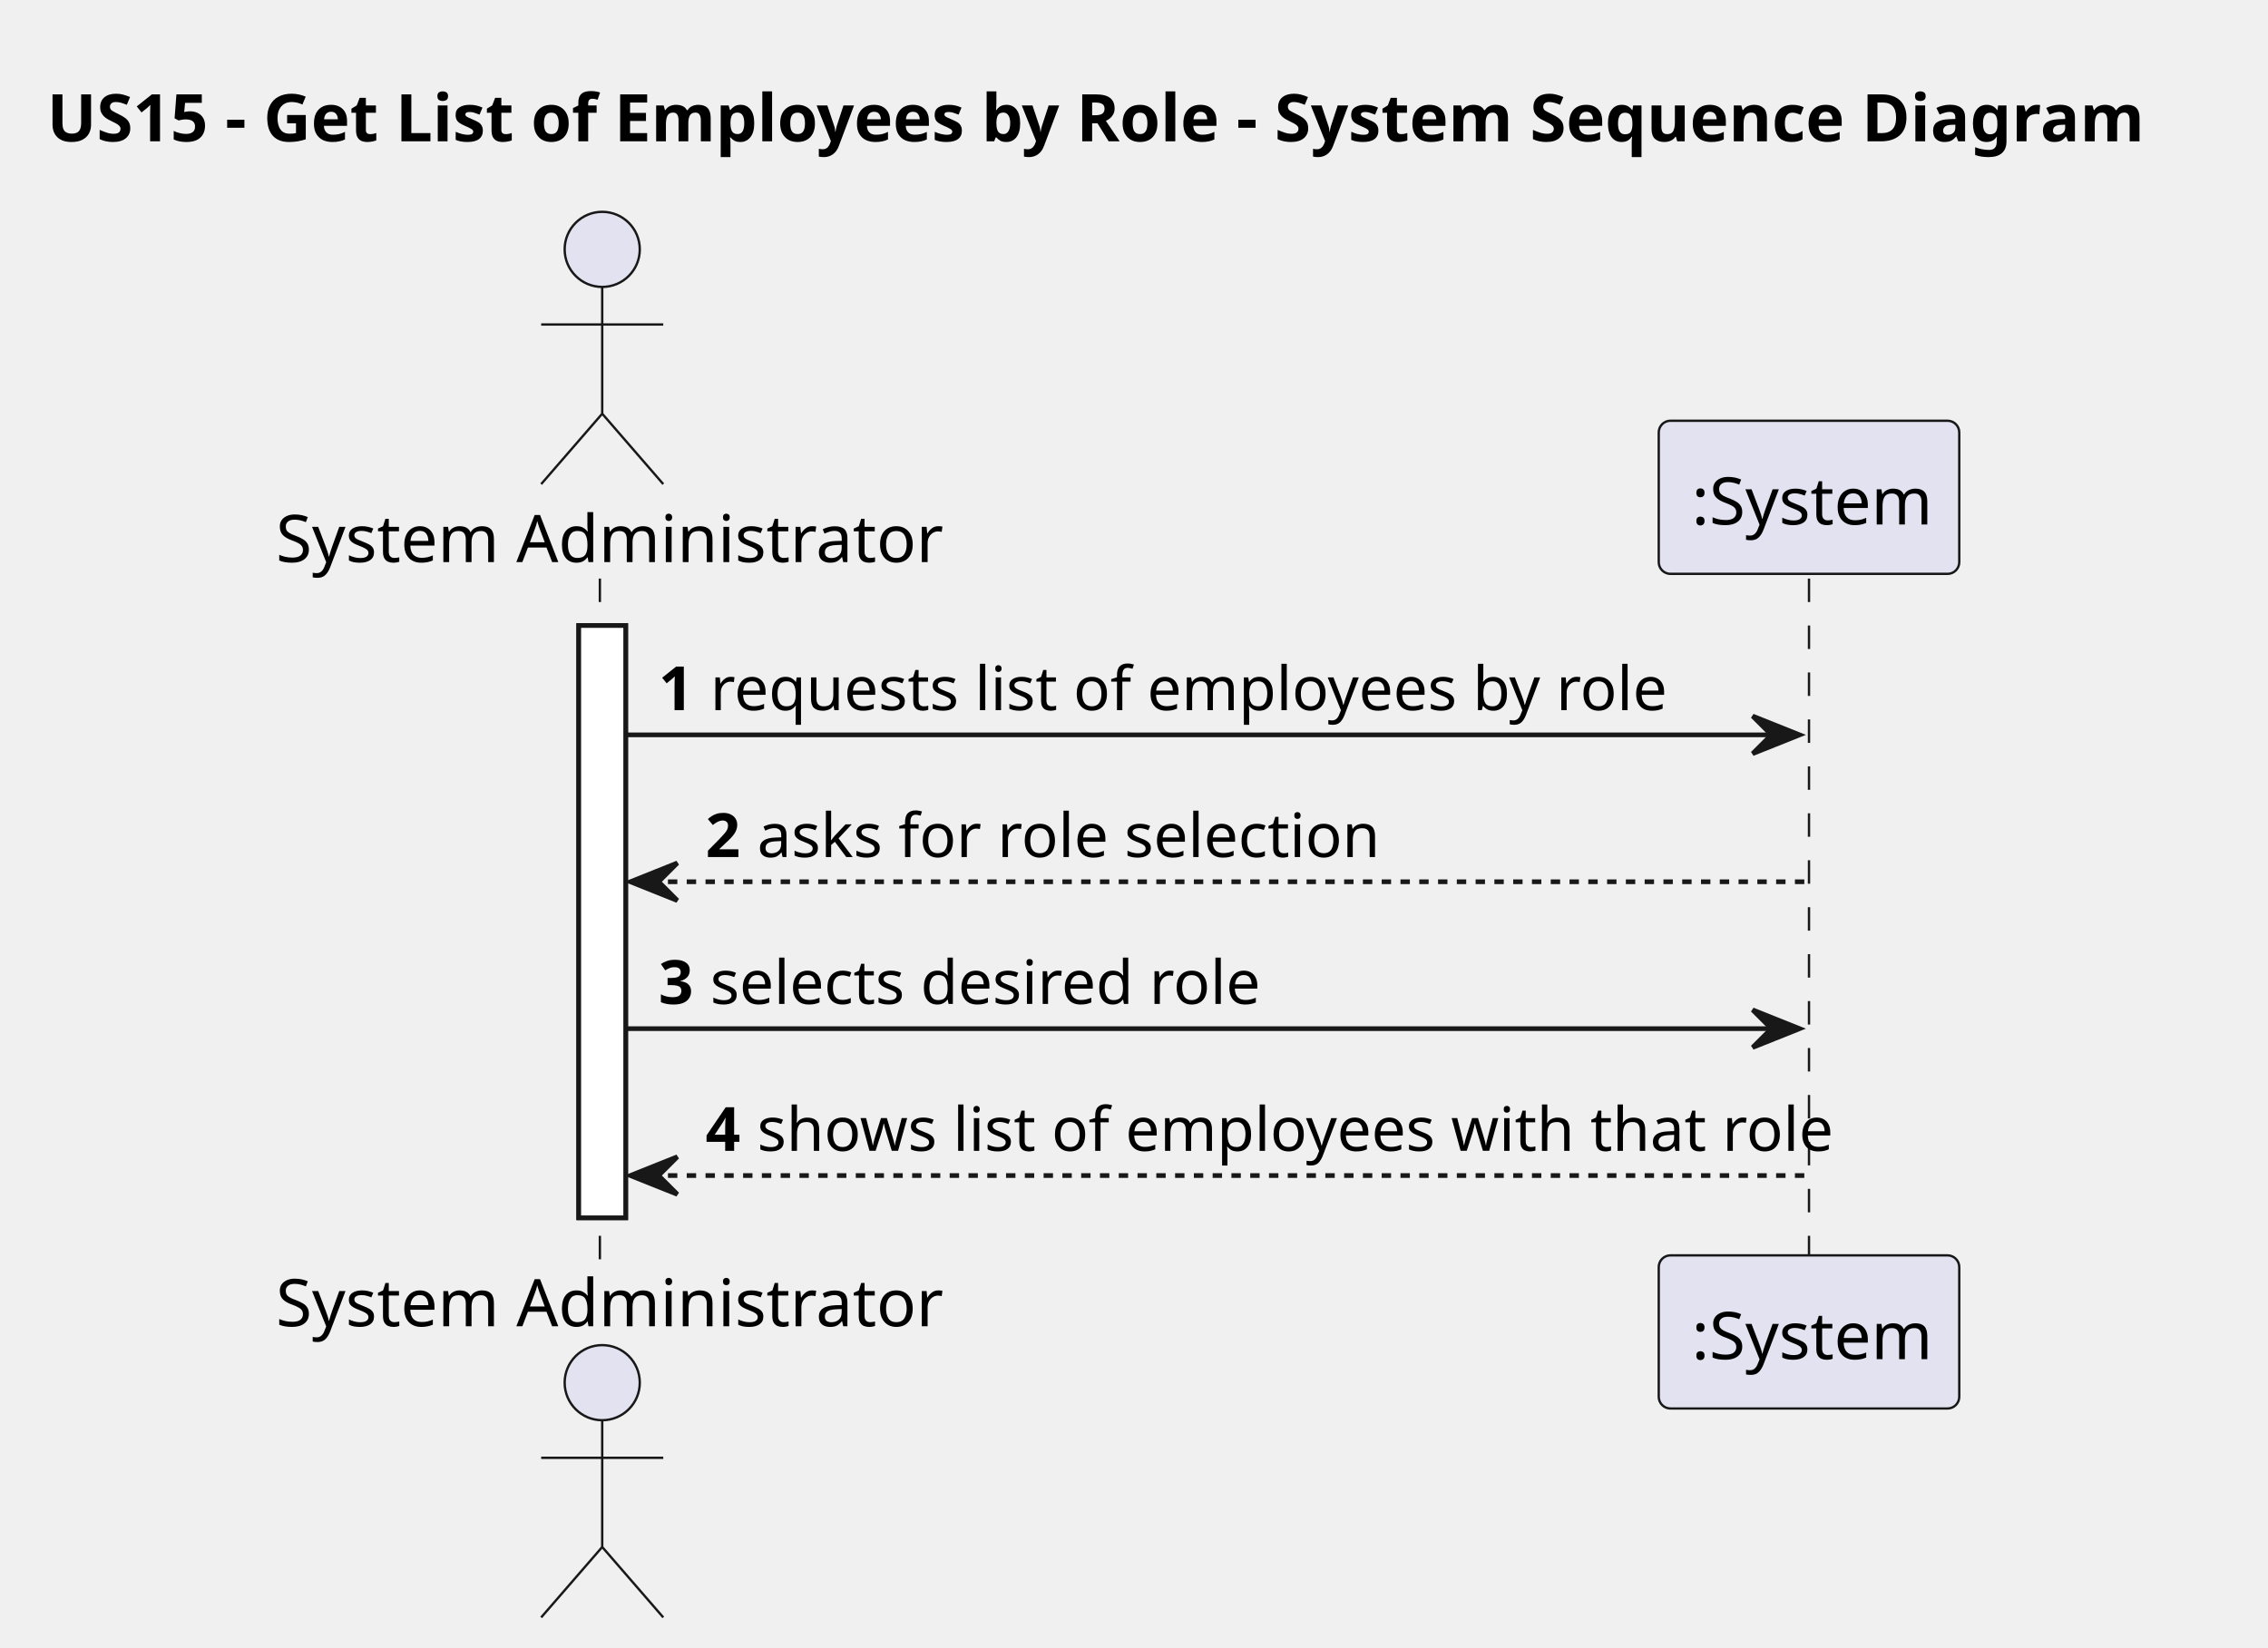
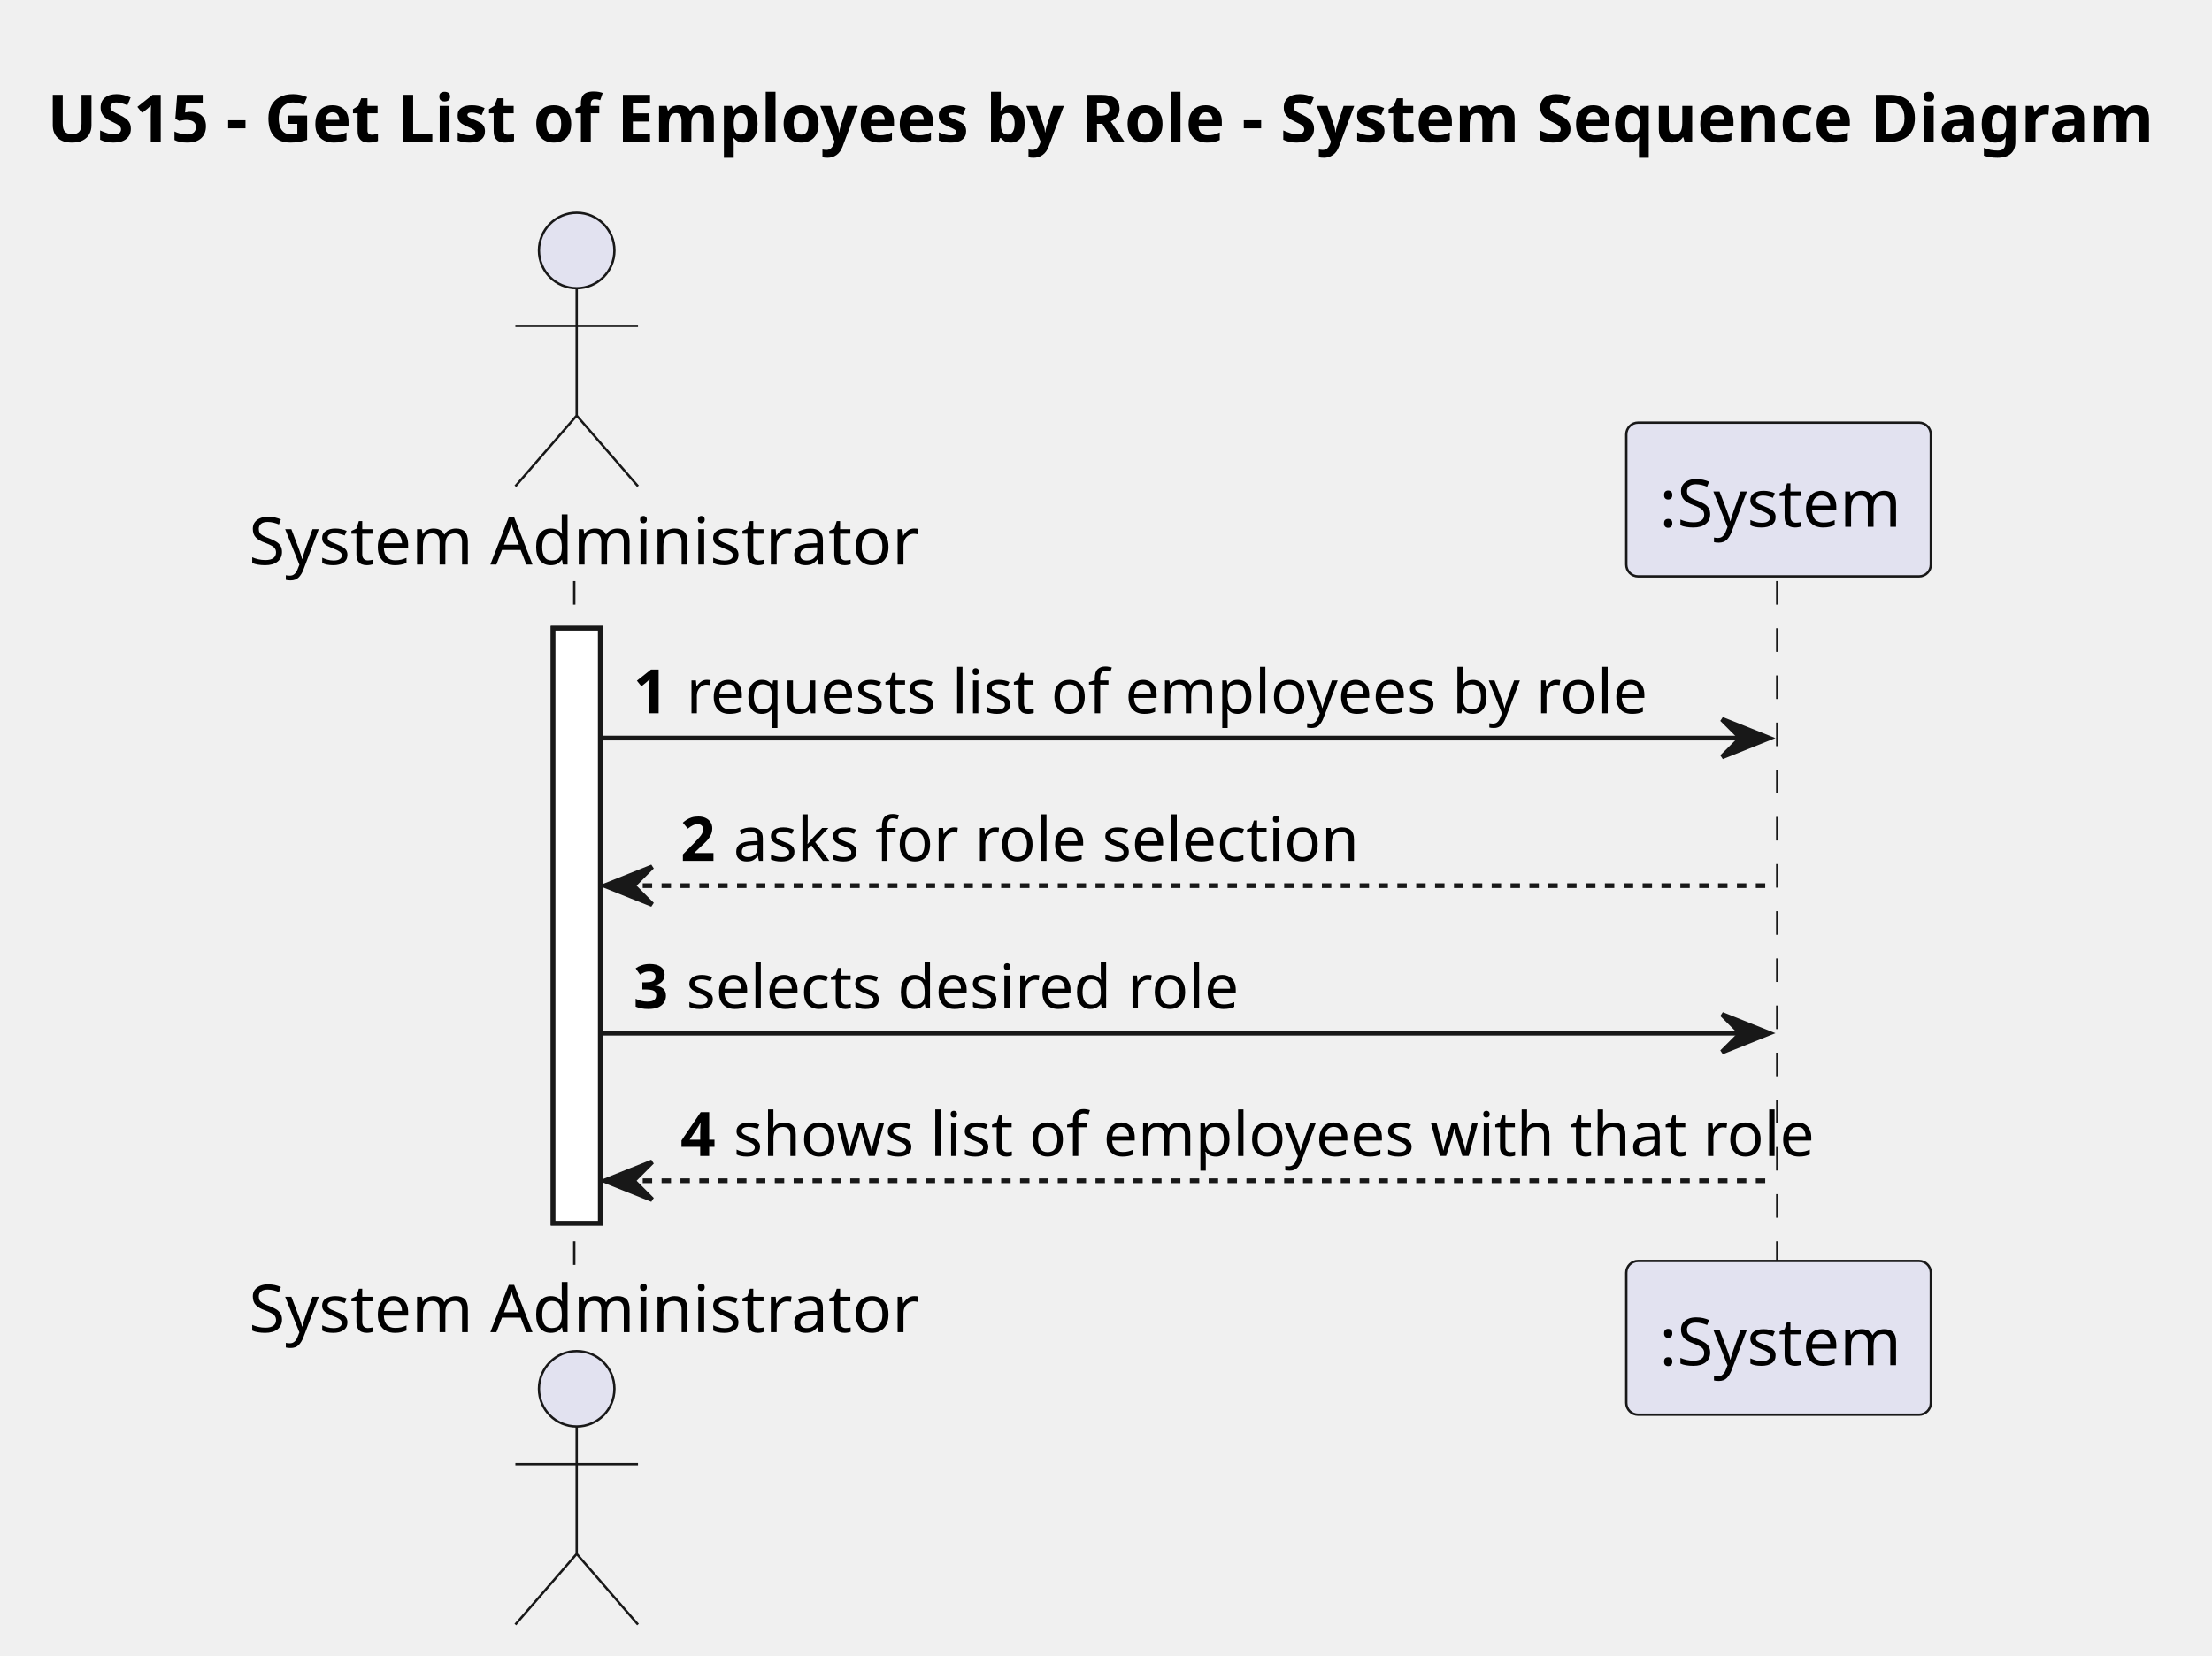
- <svg xmlns="http://www.w3.org/2000/svg" contentStyleType="text/css" height="351px" preserveAspectRatio="none" style="width:483px;height:351px;background:#FFFFFF;" version="1.1" viewBox="0 0 483 351" width="483px" zoomAndPan="magnify">
+ <svg xmlns="http://www.w3.org/2000/svg" contentStyleType="text/css" data-diagram-type="SEQUENCE" height="351px" preserveAspectRatio="none" style="width:469px;height:351px;background:#FFFFFF;" version="1.1" viewBox="0 0 469 351" width="469px" zoomAndPan="magnify">
  <defs />
  <g>
-     <text fill="#000000" font-family="sans-serif" font-size="14" font-weight="bold" lengthAdjust="spacing" textLength="455" x="10" y="30.107">US15 - Get List of Employees by Role - System Sequence Diagram</text>
-     <rect fill="#FFFFFF" height="126.164" style="stroke:#181818;stroke-width:1.0;" width="10" x="123.25" y="133.242" />
-     <line style="stroke:#181818;stroke-width:0.5;stroke-dasharray:5.0,5.0;" x1="127.75" x2="127.75" y1="123.242" y2="268.406" />
-     <line style="stroke:#181818;stroke-width:0.5;stroke-dasharray:5.0,5.0;" x1="385.25" x2="385.25" y1="123.242" y2="268.406" />
-     <text fill="#000000" font-family="sans-serif" font-size="14" lengthAdjust="spacing" textLength="133" x="58.75" y="119.728">System Administrator</text>
-     <ellipse cx="128.25" cy="53.121" fill="#E2E2F0" rx="8" ry="8" style="stroke:#181818;stroke-width:0.5;" />
-     <path d="M128.25,61.121 L128.25,88.121 M115.25,69.121 L141.25,69.121 M128.25,88.121 L115.25,103.121 M128.25,88.121 L141.25,103.121 " fill="none" style="stroke:#181818;stroke-width:0.5;" />
-     <text fill="#000000" font-family="sans-serif" font-size="14" lengthAdjust="spacing" textLength="133" x="58.75" y="282.514">System Administrator</text>
-     <ellipse cx="128.25" cy="294.527" fill="#E2E2F0" rx="8" ry="8" style="stroke:#181818;stroke-width:0.5;" />
-     <path d="M128.25,302.527 L128.25,329.527 M115.25,310.527 L141.25,310.527 M128.25,329.527 L115.25,344.527 M128.25,329.527 L141.25,344.527 " fill="none" style="stroke:#181818;stroke-width:0.5;" />
-     <rect fill="#E2E2F0" height="32.621" rx="2.5" ry="2.5" style="stroke:#181818;stroke-width:0.5;" width="64" x="353.25" y="89.621" />
-     <text fill="#000000" font-family="sans-serif" font-size="14" lengthAdjust="spacing" textLength="50" x="360.25" y="111.728">:System</text>
-     <rect fill="#E2E2F0" height="32.621" rx="2.5" ry="2.5" style="stroke:#181818;stroke-width:0.5;" width="64" x="353.25" y="267.406" />
-     <text fill="#000000" font-family="sans-serif" font-size="14" lengthAdjust="spacing" textLength="50" x="360.25" y="289.514">:System</text>
-     <rect fill="#FFFFFF" height="126.164" style="stroke:#181818;stroke-width:1.0;" width="10" x="123.25" y="133.242" />
-     <polygon fill="#181818" points="373.25,152.533,383.25,156.533,373.25,160.533,377.25,156.533" style="stroke:#181818;stroke-width:1.0;" />
-     <line style="stroke:#181818;stroke-width:1.0;" x1="133.25" x2="379.25" y1="156.533" y2="156.533" />
-     <text fill="#000000" font-family="sans-serif" font-size="13" font-weight="bold" lengthAdjust="spacing" textLength="7" x="140.25" y="151.27">1</text>
-     <text fill="#000000" font-family="sans-serif" font-size="13" lengthAdjust="spacing" textLength="195" x="151.25" y="151.27">requests list of employees by role</text>
-     <polygon fill="#181818" points="144.25,183.824,134.25,187.824,144.25,191.824,140.25,187.824" style="stroke:#181818;stroke-width:1.0;" />
-     <line style="stroke:#181818;stroke-width:1.0;stroke-dasharray:2.0,2.0;" x1="138.25" x2="384.25" y1="187.824" y2="187.824" />
-     <text fill="#000000" font-family="sans-serif" font-size="13" font-weight="bold" lengthAdjust="spacing" textLength="7" x="150.25" y="182.561">2</text>
-     <text fill="#000000" font-family="sans-serif" font-size="13" lengthAdjust="spacing" textLength="127" x="161.25" y="182.561">asks for role selection</text>
-     <polygon fill="#181818" points="373.25,215.115,383.25,219.115,373.25,223.115,377.25,219.115" style="stroke:#181818;stroke-width:1.0;" />
-     <line style="stroke:#181818;stroke-width:1.0;" x1="133.25" x2="379.25" y1="219.115" y2="219.115" />
-     <text fill="#000000" font-family="sans-serif" font-size="13" font-weight="bold" lengthAdjust="spacing" textLength="7" x="140.25" y="213.852">3</text>
-     <text fill="#000000" font-family="sans-serif" font-size="13" lengthAdjust="spacing" textLength="113" x="151.25" y="213.852">selects desired role</text>
-     <polygon fill="#181818" points="144.25,246.406,134.25,250.406,144.25,254.406,140.25,250.406" style="stroke:#181818;stroke-width:1.0;" />
-     <line style="stroke:#181818;stroke-width:1.0;stroke-dasharray:2.0,2.0;" x1="138.25" x2="384.25" y1="250.406" y2="250.406" />
-     <text fill="#000000" font-family="sans-serif" font-size="13" font-weight="bold" lengthAdjust="spacing" textLength="7" x="150.25" y="245.144">4</text>
-     <text fill="#000000" font-family="sans-serif" font-size="13" lengthAdjust="spacing" textLength="217" x="161.25" y="245.144">shows list of employees with that role</text>
+     <text fill="#000000" font-family="sans-serif" font-size="14" font-weight="bold" lengthAdjust="spacing" textLength="441.137" x="10" y="30.107">US15 - Get List of Employees by Role - System Sequence Diagram</text>
+     <g>
+       <rect fill="#FFFFFF" height="126.164" style="stroke:#181818;stroke-width:1;" width="10" x="117.273" y="133.242" />
+     </g>
+     <g>
+       <rect fill="#000000" fill-opacity="0" height="145.164" width="8" x="118.273" y="123.242" />
+       <line style="stroke:#181818;stroke-width:0.5;stroke-dasharray:5,5;" x1="121.756" x2="121.756" y1="123.242" y2="268.406" />
+     </g>
+     <g>
+       <rect fill="#000000" fill-opacity="0" height="145.164" width="8" x="373.098" y="123.242" />
+       <line style="stroke:#181818;stroke-width:0.5;stroke-dasharray:5,5;" x1="376.815" x2="376.815" y1="123.242" y2="268.406" />
+     </g>
+     <g class="participant participant-head" data-participant="Administrator">
+       <text fill="#000000" font-family="sans-serif" font-size="14" lengthAdjust="spacing" textLength="133.034" x="52.756" y="119.728">System Administrator</text>
+       <ellipse cx="122.273" cy="53.121" fill="#E2E2F0" rx="8" ry="8" style="stroke:#181818;stroke-width:0.5;" />
+       <path d="M122.273,61.121 L122.273,88.121 M109.273,69.121 L135.273,69.121 M122.273,88.121 L109.273,103.121 M122.273,88.121 L135.273,103.121" fill="none" style="stroke:#181818;stroke-width:0.5;" />
+     </g>
+     <g class="participant participant-tail" data-participant="Administrator">
+       <text fill="#000000" font-family="sans-serif" font-size="14" lengthAdjust="spacing" textLength="133.034" x="52.756" y="282.514">System Administrator</text>
+       <ellipse cx="122.273" cy="294.527" fill="#E2E2F0" rx="8" ry="8" style="stroke:#181818;stroke-width:0.5;" />
+       <path d="M122.273,302.527 L122.273,329.527 M109.273,310.527 L135.273,310.527 M122.273,329.527 L109.273,344.527 M122.273,329.527 L135.273,344.527" fill="none" style="stroke:#181818;stroke-width:0.5;" />
+     </g>
+     <g class="participant participant-head" data-participant="System">
+       <rect fill="#E2E2F0" height="32.621" rx="2.5" ry="2.5" style="stroke:#181818;stroke-width:0.5;" width="64.565" x="344.815" y="89.621" />
+       <text fill="#000000" font-family="sans-serif" font-size="14" lengthAdjust="spacing" textLength="50.565" x="351.815" y="111.728">:System</text>
+     </g>
+     <g class="participant participant-tail" data-participant="System">
+       <rect fill="#E2E2F0" height="32.621" rx="2.5" ry="2.5" style="stroke:#181818;stroke-width:0.5;" width="64.565" x="344.815" y="267.406" />
+       <text fill="#000000" font-family="sans-serif" font-size="14" lengthAdjust="spacing" textLength="50.565" x="351.815" y="289.514">:System</text>
+     </g>
+     <g>
+       <rect fill="#FFFFFF" height="126.164" style="stroke:#181818;stroke-width:1;" width="10" x="117.273" y="133.242" />
+     </g>
+     <g class="message" data-participant-1="Administrator" data-participant-2="System">
+       <polygon fill="#181818" points="365.098,152.533,375.098,156.533,365.098,160.533,369.098,156.533" style="stroke:#181818;stroke-width:1;" />
+       <line style="stroke:#181818;stroke-width:1;" x1="127.273" x2="371.098" y1="156.533" y2="156.533" />
+       <text fill="#000000" font-family="sans-serif" font-size="13" font-weight="bold" lengthAdjust="spacing" textLength="7.23" x="134.273" y="151.27">1</text>
+       <text fill="#000000" font-family="sans-serif" font-size="13" lengthAdjust="spacing" textLength="192.924" x="145.503" y="151.27">requests list of employees by role</text>
+     </g>
+     <g class="message" data-participant-1="System" data-participant-2="Administrator">
+       <polygon fill="#181818" points="138.273,183.824,128.273,187.824,138.273,191.824,134.273,187.824" style="stroke:#181818;stroke-width:1;" />
+       <line style="stroke:#181818;stroke-width:1;stroke-dasharray:2,2;" x1="132.273" x2="376.098" y1="187.824" y2="187.824" />
+       <text fill="#000000" font-family="sans-serif" font-size="13" font-weight="bold" lengthAdjust="spacing" textLength="7.23" x="144.273" y="182.561">2</text>
+       <text fill="#000000" font-family="sans-serif" font-size="13" lengthAdjust="spacing" textLength="125.722" x="155.503" y="182.561">asks for role selection</text>
+     </g>
+     <g class="message" data-participant-1="Administrator" data-participant-2="System">
+       <polygon fill="#181818" points="365.098,215.115,375.098,219.115,365.098,223.115,369.098,219.115" style="stroke:#181818;stroke-width:1;" />
+       <line style="stroke:#181818;stroke-width:1;" x1="127.273" x2="371.098" y1="219.115" y2="219.115" />
+       <text fill="#000000" font-family="sans-serif" font-size="13" font-weight="bold" lengthAdjust="spacing" textLength="7.23" x="134.273" y="213.852">3</text>
+       <text fill="#000000" font-family="sans-serif" font-size="13" lengthAdjust="spacing" textLength="111.998" x="145.503" y="213.852">selects desired role</text>
+     </g>
+     <g class="message" data-participant-1="System" data-participant-2="Administrator">
+       <polygon fill="#181818" points="138.273,246.406,128.273,250.406,138.273,254.406,134.273,250.406" style="stroke:#181818;stroke-width:1;" />
+       <line style="stroke:#181818;stroke-width:1;stroke-dasharray:2,2;" x1="132.273" x2="376.098" y1="250.406" y2="250.406" />
+       <text fill="#000000" font-family="sans-serif" font-size="13" font-weight="bold" lengthAdjust="spacing" textLength="7.23" x="144.273" y="245.144">4</text>
+       <text fill="#000000" font-family="sans-serif" font-size="13" lengthAdjust="spacing" textLength="214.595" x="155.503" y="245.144">shows list of employees with that role</text>
+     </g>
  </g>
</svg>
